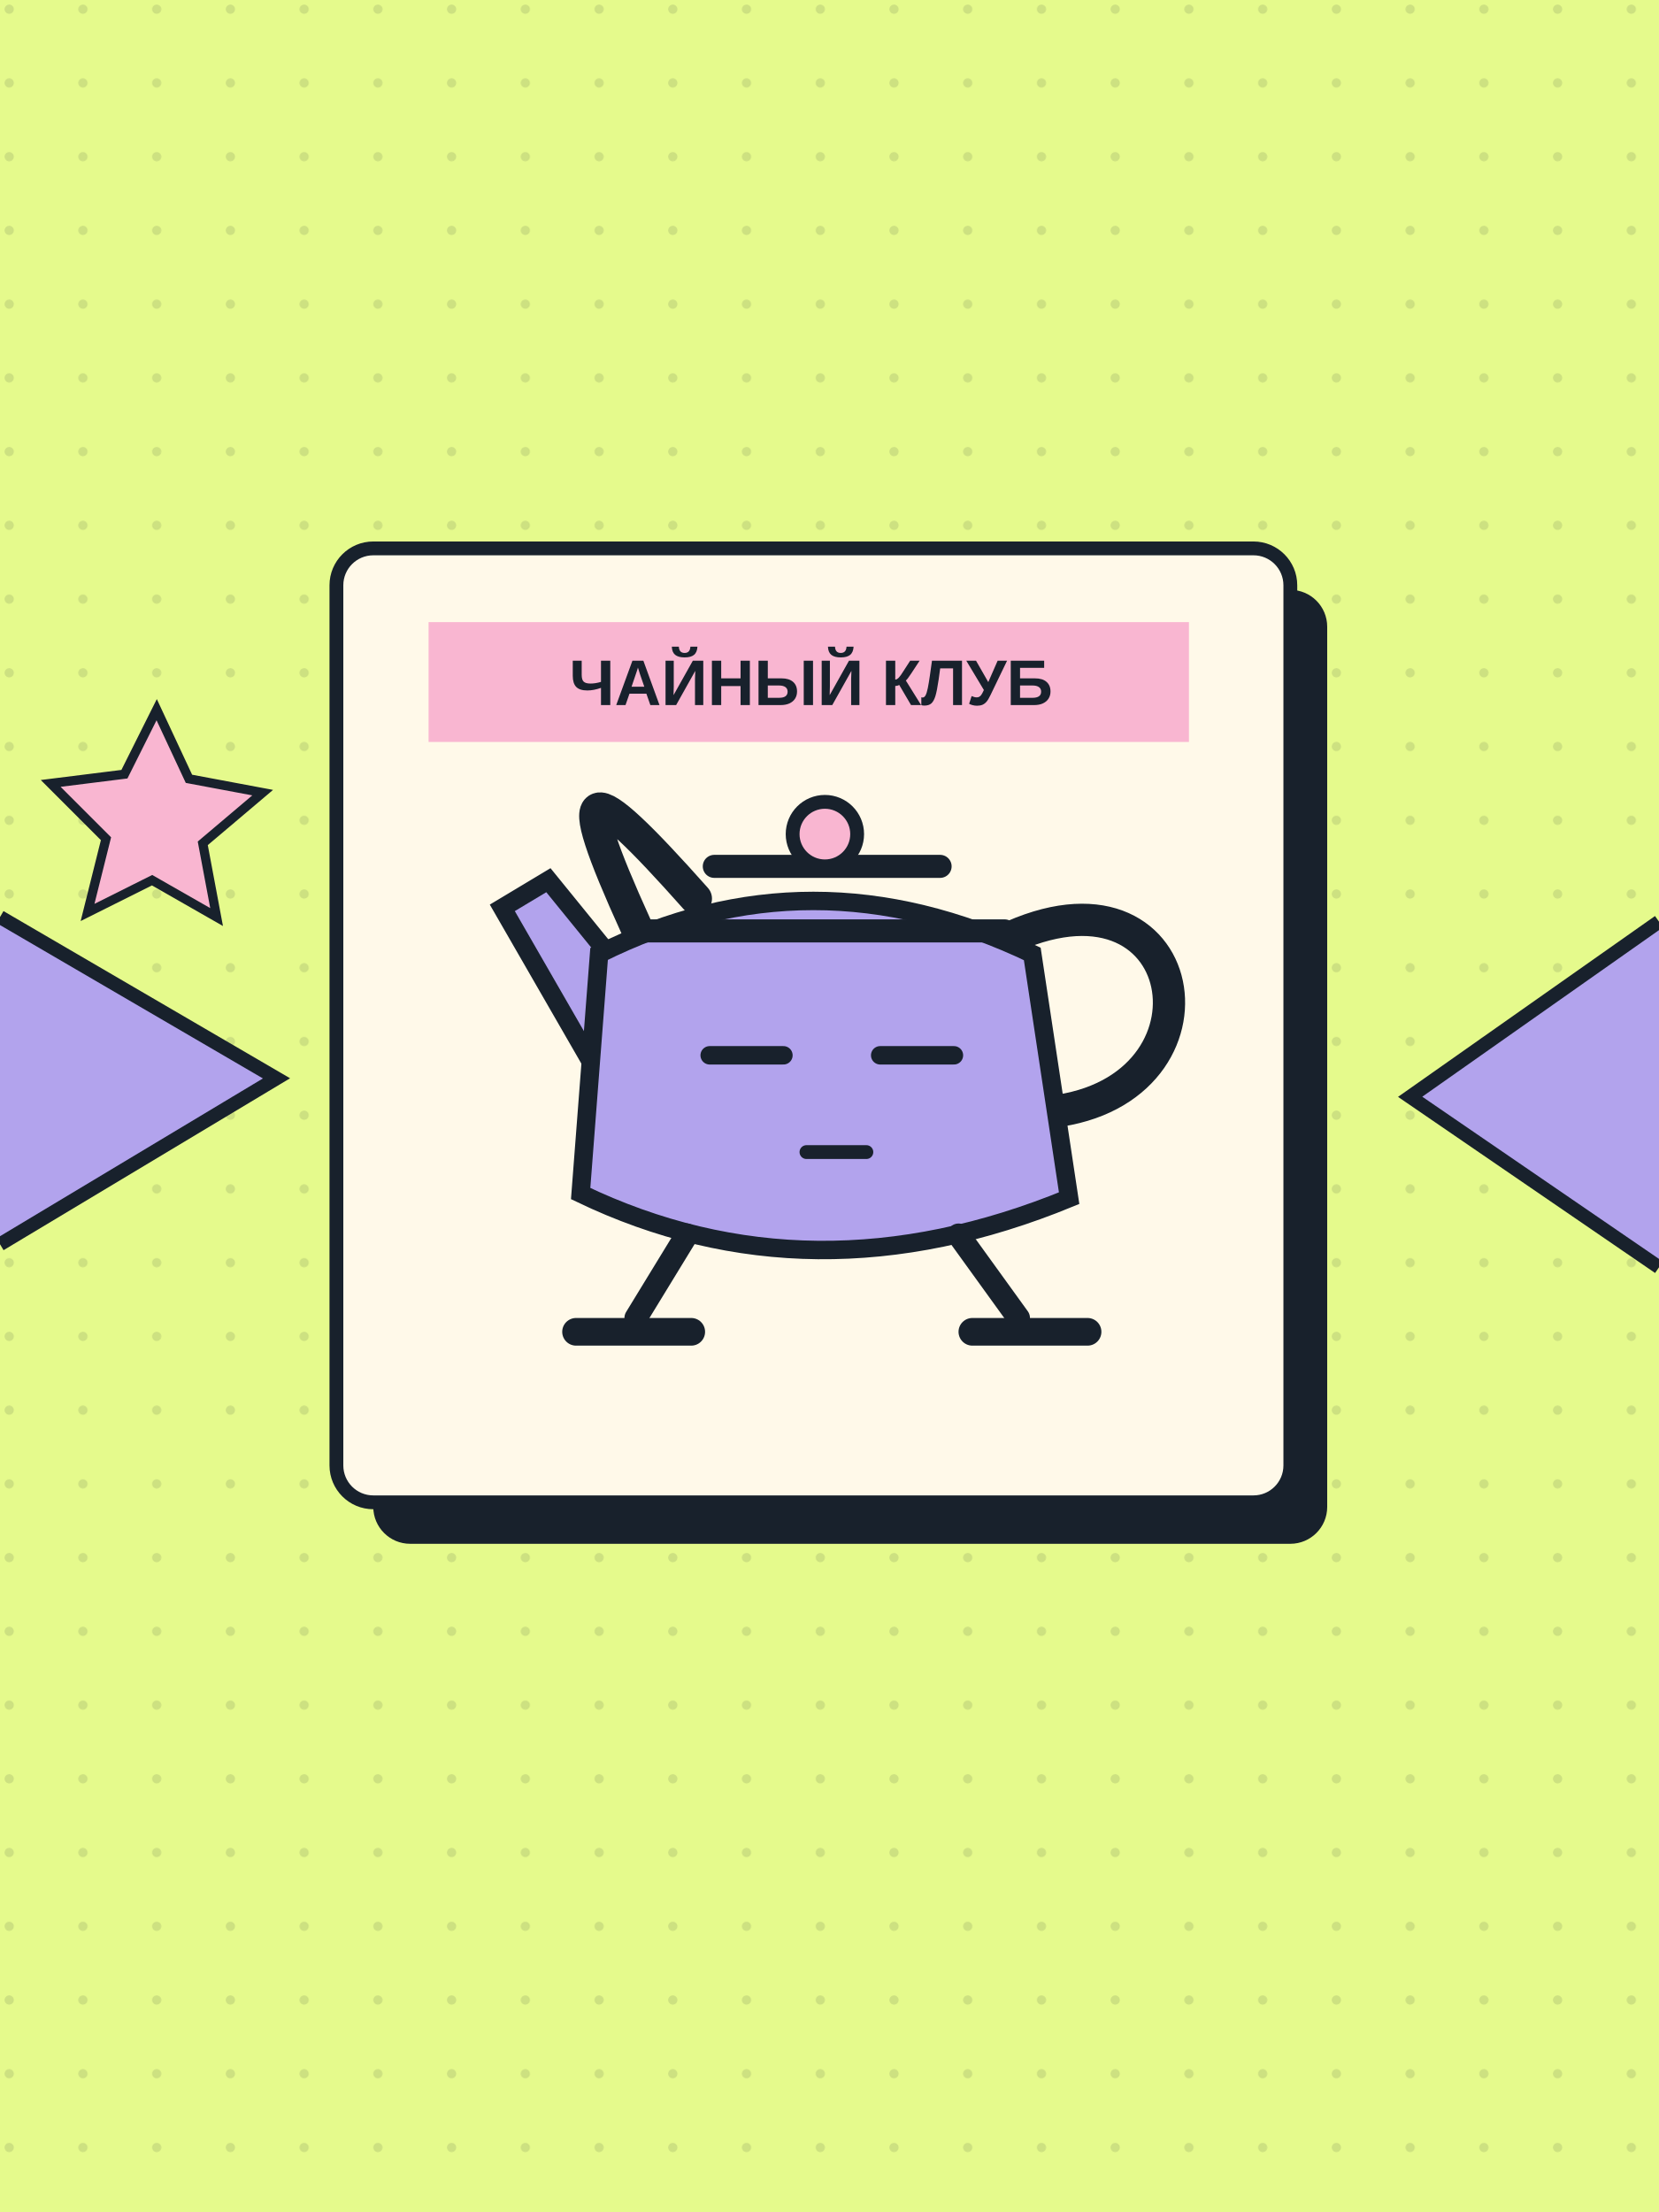
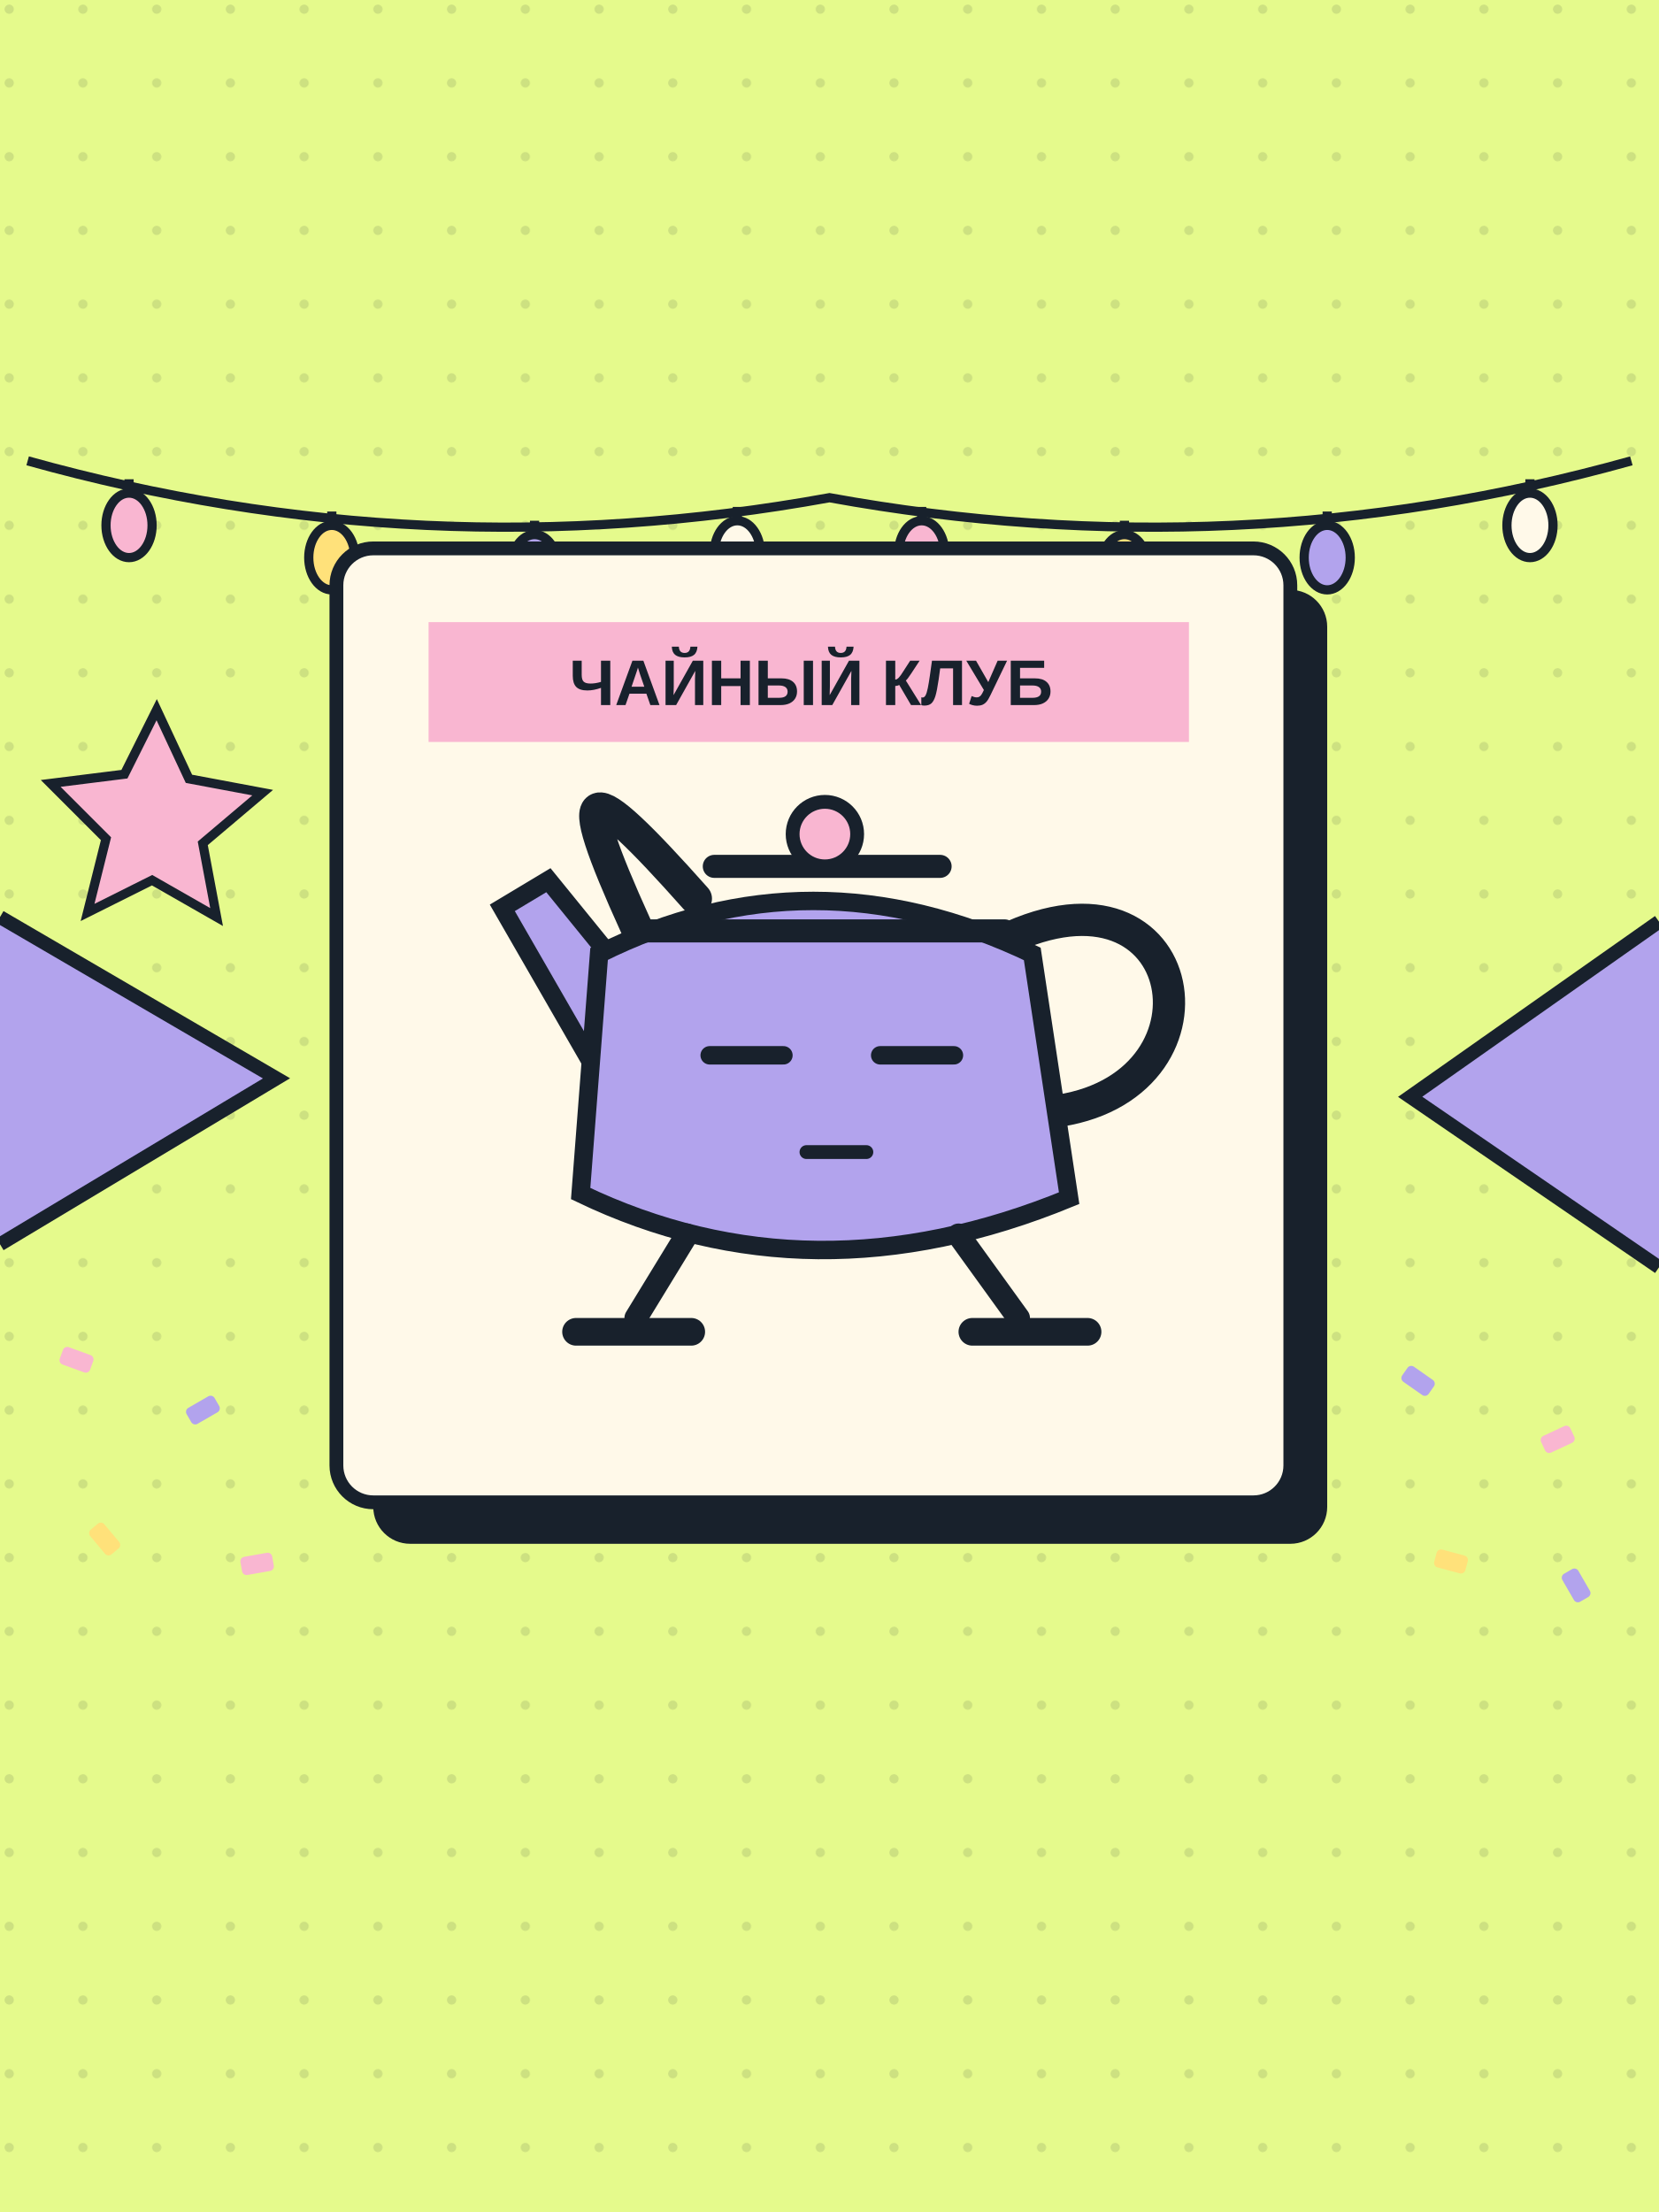
<svg xmlns="http://www.w3.org/2000/svg" width="720" height="960" viewBox="0 0 360 480">
  <defs>
    <pattern id="dots" width="16" height="16" patternUnits="userSpaceOnUse">
      <circle cx="2" cy="2" r="1" fill="#18212c" opacity=".12" />
    </pattern>
  </defs>
  <rect width="360" height="480" fill="#e5fa8c" />
  <rect width="360" height="480" fill="url(#dots)" />
  <path d="M0 199L60 234L0 270M360 200L306 238L360 275" fill="#b2a3ed" stroke="#18212c" stroke-width="3" />
+   <path d="M6 100Q92 124 180 108Q268 124 354 100" fill="none" stroke="#18212c" stroke-width="2" />
+   <path d="M28 104V108" stroke="#18212c" stroke-width="2" />
+   <ellipse cx="28" cy="114" rx="5" ry="7" fill="#f9b6d1" stroke="#18212c" stroke-width="2" />
+   <path d="M72 111V115" stroke="#18212c" stroke-width="2" />
+   <ellipse cx="72" cy="121" rx="5" ry="7" fill="#ffe17a" stroke="#18212c" stroke-width="2" />
+   <path d="M116 113V117" stroke="#18212c" stroke-width="2" />
+   <ellipse cx="116" cy="123" rx="5" ry="7" fill="#b2a3ed" stroke="#18212c" stroke-width="2" />
+   <path d="M160 110V114" stroke="#18212c" stroke-width="2" />
+   <ellipse cx="160" cy="120" rx="5" ry="7" fill="#fff9e9" stroke="#18212c" stroke-width="2" />
+   <path d="M200 110V114" stroke="#18212c" stroke-width="2" />
+   <ellipse cx="200" cy="120" rx="5" ry="7" fill="#f9b6d1" stroke="#18212c" stroke-width="2" />
+   <path d="M244 113V117" stroke="#18212c" stroke-width="2" />
+   <ellipse cx="244" cy="123" rx="5" ry="7" fill="#ffe17a" stroke="#18212c" stroke-width="2" />
+   <path d="M288 111V115" stroke="#18212c" stroke-width="2" />
+   <ellipse cx="288" cy="121" rx="5" ry="7" fill="#b2a3ed" stroke="#18212c" stroke-width="2" />
+   <path d="M332 104V108" stroke="#18212c" stroke-width="2" />
+   <ellipse cx="332" cy="114" rx="5" ry="7" fill="#fff9e9" stroke="#18212c" stroke-width="2" />
+   <rect x="14" y="292" width="7" height="4" rx="1" fill="#f9b6d1" transform="rotate(20 14 292)" />
+   <rect x="40" y="306" width="7" height="4" rx="1" fill="#b2a3ed" transform="rotate(-30 40 306)" />
+   <rect x="22" y="330" width="7" height="4" rx="1" fill="#ffe17a" transform="rotate(50 22 330)" />
+   <rect x="52" y="338" width="7" height="4" rx="1" fill="#f9b6d1" transform="rotate(-10 52 338)" />
+   <rect x="306" y="296" width="7" height="4" rx="1" fill="#b2a3ed" transform="rotate(35 306 296)" />
+   <rect x="334" y="312" width="7" height="4" rx="1" fill="#f9b6d1" transform="rotate(-25 334 312)" />
+   <rect x="312" y="336" width="7" height="4" rx="1" fill="#ffe17a" transform="rotate(15 312 336)" />
+   <rect x="342" y="340" width="7" height="4" rx="1" fill="#b2a3ed" transform="rotate(60 342 340)" />
  <rect x="81" y="128" width="207" height="207" rx="8" fill="#18212c" />
  <rect x="73" y="119" width="207" height="207" rx="8" fill="#fff9e9" stroke="#18212c" stroke-width="3" />
  <path d="M93 135H258V161H93Z" fill="#f9b6d1" />
  <text x="176" y="153" text-anchor="middle" font-family="Arial,sans-serif" font-size="14" font-weight="bold" fill="#18212c">ЧАЙНЫЙ КЛУБ</text>
  <path d="M138 201C123 168 127 168 151 195M216 205C258 183 268 235 230 241" fill="none" stroke="#18212c" stroke-width="7" stroke-linecap="round" />
  <path d="M132 207L119 191L109 197L128 230" fill="#b2a3ed" stroke="#18212c" stroke-width="4" />
  <path d="M130 207Q176 184 224 207L232 260Q176 283 126 259Z" fill="#b2a3ed" stroke="#18212c" stroke-width="4" />
  <path d="M139 202H218M155 188H204" stroke="#18212c" stroke-width="5" stroke-linecap="round" />
  <circle cx="179" cy="181" r="7" fill="#f9b6d1" stroke="#18212c" stroke-width="3" />
  <path d="M154 229H170M191 229H207" stroke="#18212c" stroke-width="4" stroke-linecap="round" />
  <path d="M175 250H188" stroke="#18212c" stroke-width="3" stroke-linecap="round" />
  <path d="M149 268L138 286M208 268L221 286" stroke="#18212c" stroke-width="5" stroke-linecap="round" />
  <path d="M125 289H150M211 289H236" stroke="#18212c" stroke-width="6" stroke-linecap="round" />
  <path d="M34 154L41 169L57 172L44 183L47 199L33 191L19 198L23 182L11 170L27 168Z" fill="#f9b6d1" stroke="#18212c" stroke-width="2" />
</svg>
